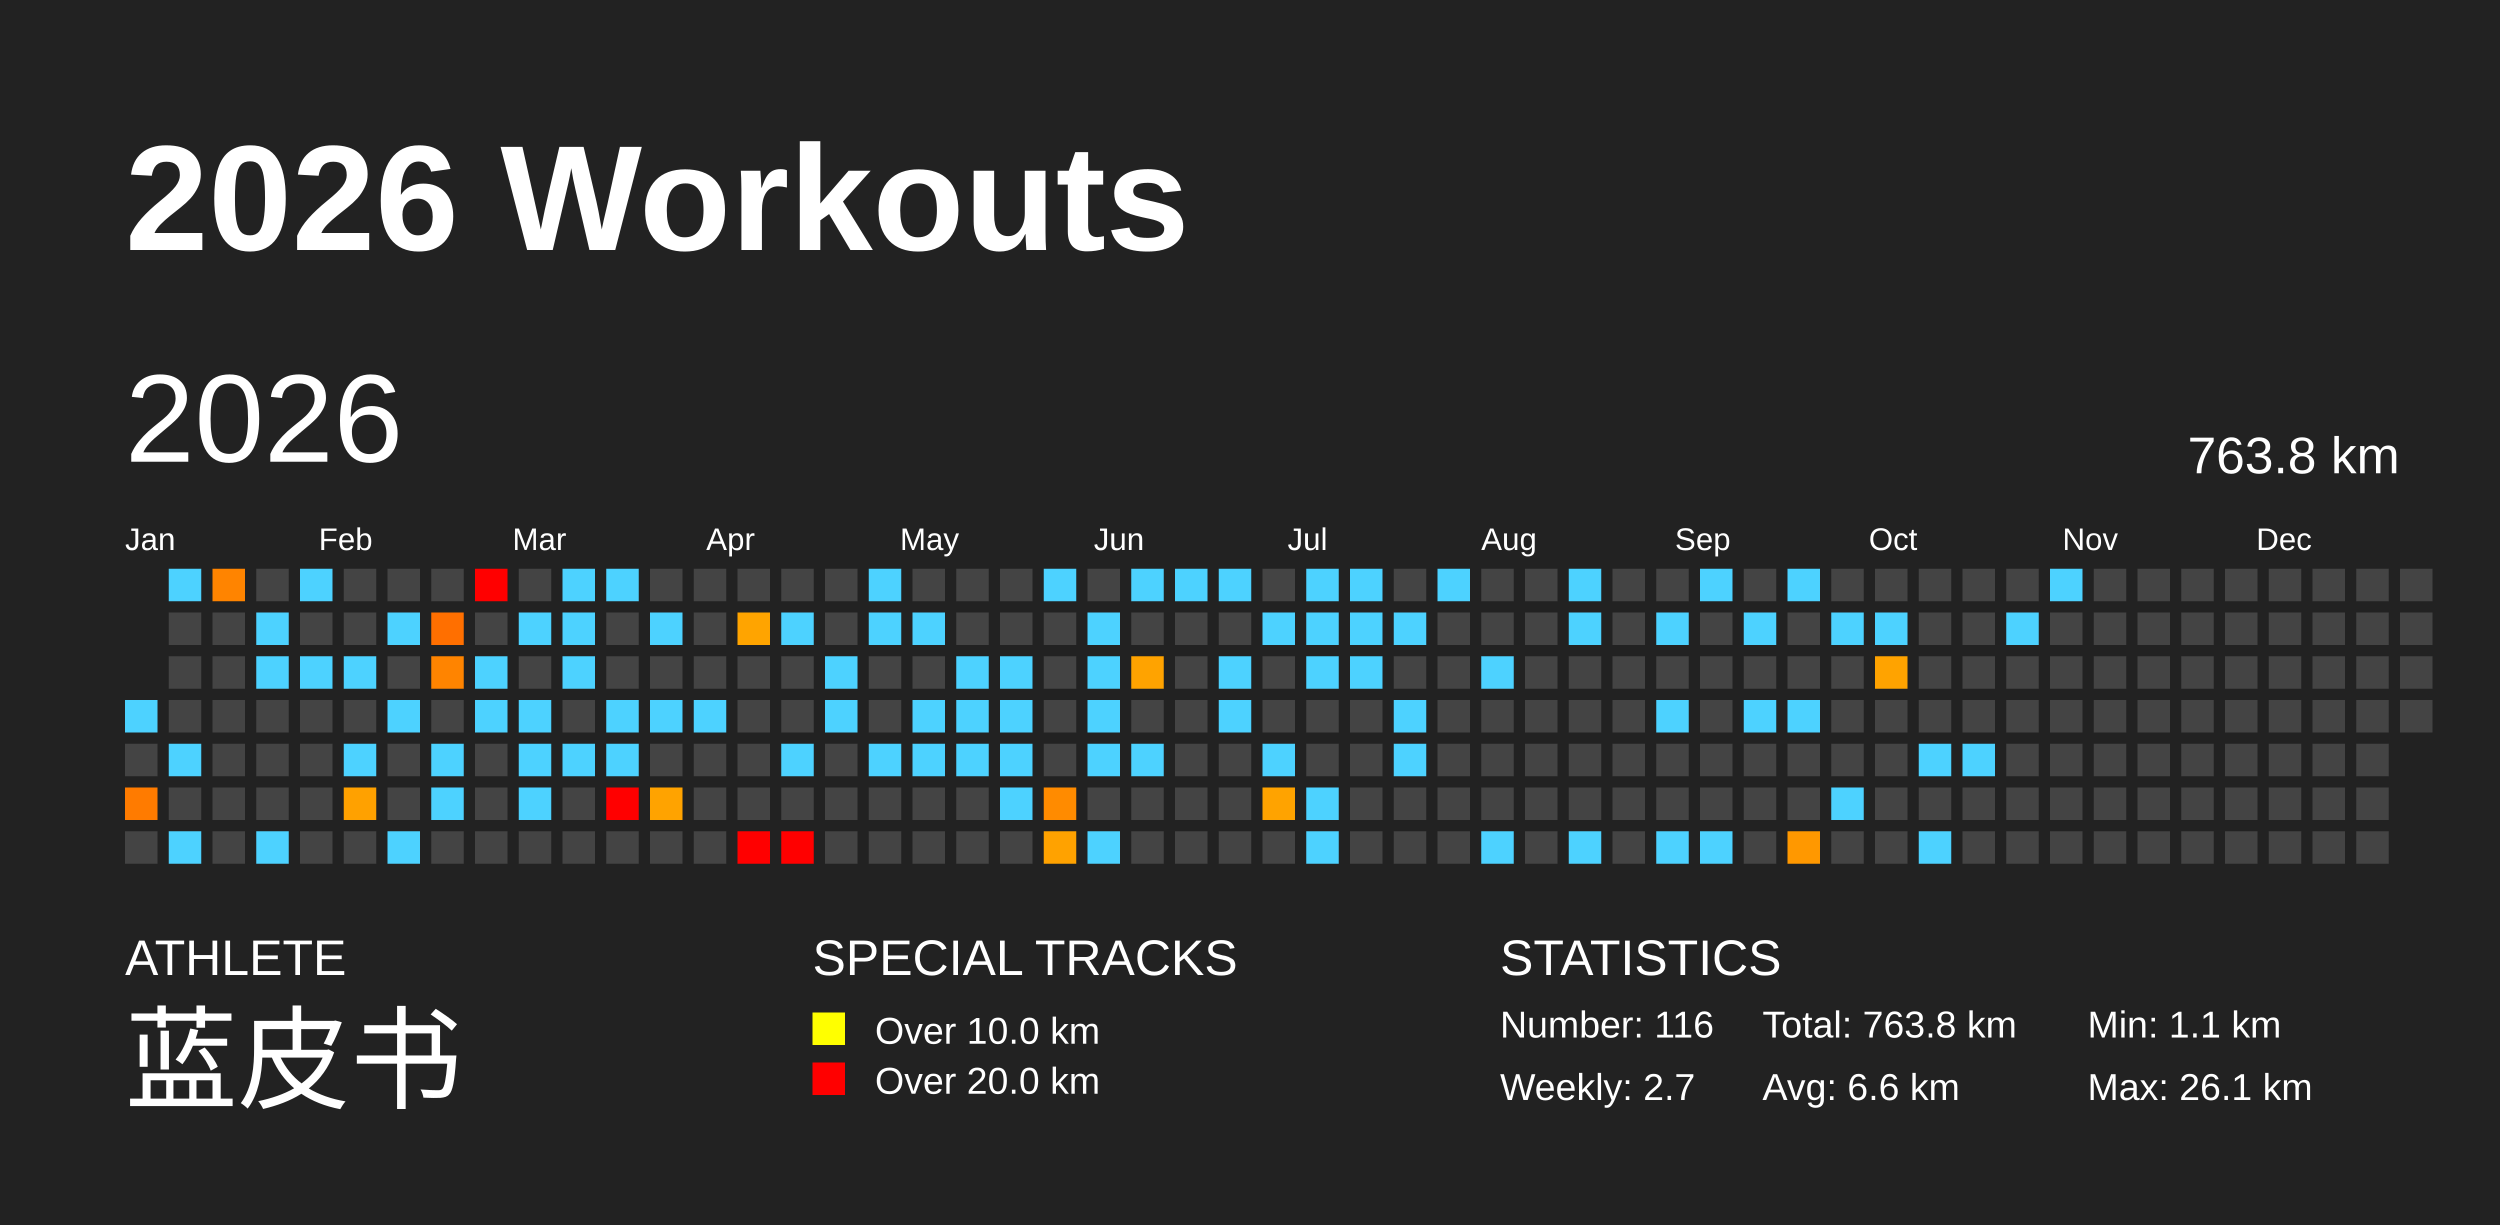
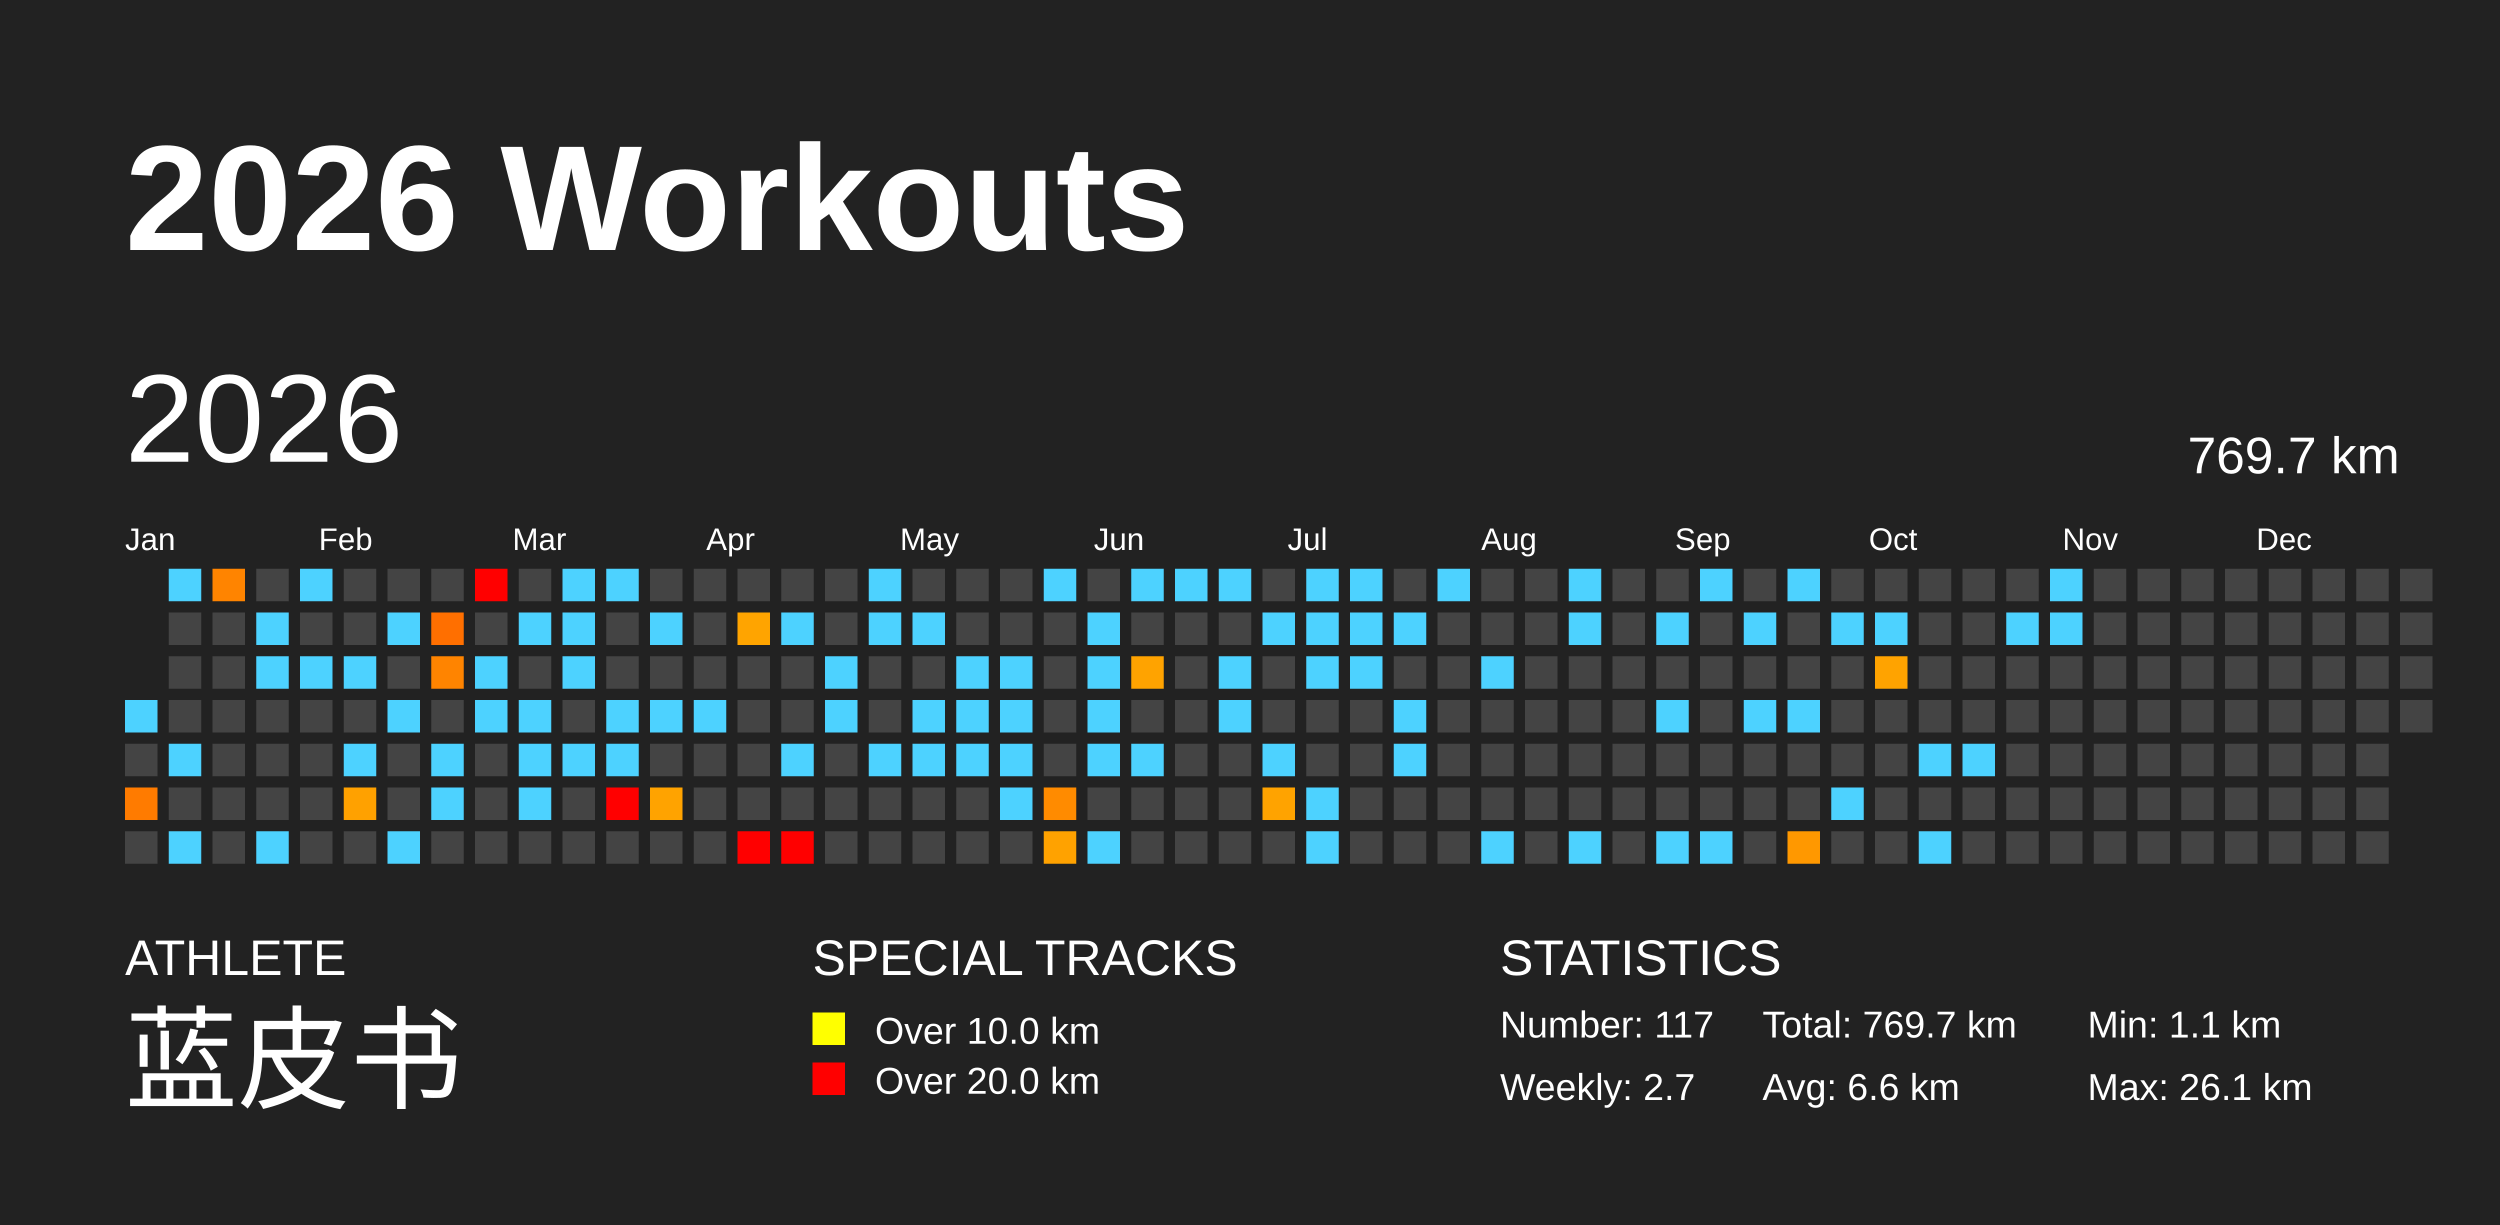
<svg xmlns="http://www.w3.org/2000/svg" baseProfile="full" height="98mm" version="1.1" viewBox="0,0,200,98" width="200mm">
  <defs />
  <rect fill="#222222" height="98" width="200" x="0" y="0" />
  <text fill="#FFFFFF" style="font-size:12px; font-family:Arial; font-weight:bold;" x="10" y="20">2026 Workouts</text>
  <text fill="#FFFFFF" style="font-size:4px; font-family:Arial" x="10" y="78">ATHLETE</text>
  <text fill="#FFFFFF" style="font-size:9px; font-family:Arial" x="10" y="88">蓝皮书</text>
  <text fill="#FFFFFF" style="font-size:4px; font-family:Arial" x="65" y="78">SPECIAL TRACKS</text>
  <rect fill="yellow" height="2.6" width="2.6" x="65" y="81" />
  <text fill="#FFFFFF" style="font-size:3px; font-family:Arial" x="70" y="83.5">Over 10.0 km</text>
  <rect fill="red" height="2.6" width="2.6" x="65" y="85" />
  <text fill="#FFFFFF" style="font-size:3px; font-family:Arial" x="70" y="87.5">Over 20.0 km</text>
  <text fill="#FFFFFF" style="font-size:4px; font-family:Arial" x="120" y="78">STATISTICS</text>
-   <text fill="#FFFFFF" style="font-size:3px; font-family:Arial" x="120" y="83">Number: 116</text>
+   <text fill="#FFFFFF" style="font-size:3px; font-family:Arial" x="120" y="83">Number: 117</text>
  <text fill="#FFFFFF" style="font-size:3px; font-family:Arial" x="120" y="88">Weekly: 2.7</text>
-   <text fill="#FFFFFF" style="font-size:3px; font-family:Arial" x="141" y="83">Total: 763.8 km</text>
+   <text fill="#FFFFFF" style="font-size:3px; font-family:Arial" x="141" y="83">Total: 769.7 km</text>
  <text fill="#FFFFFF" style="font-size:3px; font-family:Arial" x="141" y="88">Avg: 6.6 km</text>
  <text fill="#FFFFFF" style="font-size:3px; font-family:Arial" x="167" y="83">Min: 1.1 km</text>
  <text fill="#FFFFFF" style="font-size:3px; font-family:Arial" x="167" y="88">Max: 26.1 km</text>
  <text dominant-baseline="hanging" fill="#FFFFFF" style="font-size:10.0px; font-family:Arial;" x="10" y="30">2026</text>
-   <text dominant-baseline="hanging" fill="#FFFFFF" style="font-size:4.125px; font-family:Arial;" x="175" y="35">763.8 km</text>
+   <text dominant-baseline="hanging" fill="#FFFFFF" style="font-size:4.125px; font-family:Arial;" x="175" y="35">769.7 km</text>
  <text fill="#FFFFFF" style="font-size:2.5px; font-family:Arial" x="10.0" y="44">Jan</text>
  <text fill="#FFFFFF" style="font-size:2.5px; font-family:Arial" x="25.5" y="44">Feb</text>
  <text fill="#FFFFFF" style="font-size:2.5px; font-family:Arial" x="41.0" y="44">Mar</text>
  <text fill="#FFFFFF" style="font-size:2.5px; font-family:Arial" x="56.5" y="44">Apr</text>
  <text fill="#FFFFFF" style="font-size:2.5px; font-family:Arial" x="72.0" y="44">May</text>
  <text fill="#FFFFFF" style="font-size:2.5px; font-family:Arial" x="87.5" y="44">Jun</text>
  <text fill="#FFFFFF" style="font-size:2.5px; font-family:Arial" x="103.0" y="44">Jul</text>
  <text fill="#FFFFFF" style="font-size:2.5px; font-family:Arial" x="118.5" y="44">Aug</text>
  <text fill="#FFFFFF" style="font-size:2.5px; font-family:Arial" x="134.0" y="44">Sep</text>
  <text fill="#FFFFFF" style="font-size:2.5px; font-family:Arial" x="149.5" y="44">Oct</text>
  <text fill="#FFFFFF" style="font-size:2.5px; font-family:Arial" x="165.0" y="44">Nov</text>
  <text fill="#FFFFFF" style="font-size:2.5px; font-family:Arial" x="180.5" y="44">Dec</text>
  <rect fill="#4dd2ff" height="2.6" width="2.6" x="10.0" y="56.0" />
  <rect fill="#444444" height="2.6" width="2.6" x="10.0" y="59.5" />
  <rect fill="#ff7b00" height="2.6" width="2.6" x="10.0" y="63.0" />
  <rect fill="#444444" height="2.6" width="2.6" x="10.0" y="66.5" />
  <rect fill="#4dd2ff" height="2.6" width="2.6" x="13.5" y="45.5" />
  <rect fill="#444444" height="2.6" width="2.6" x="13.5" y="49.0" />
  <rect fill="#444444" height="2.6" width="2.6" x="13.5" y="52.5" />
  <rect fill="#444444" height="2.6" width="2.6" x="13.5" y="56.0" />
  <rect fill="#4dd2ff" height="2.6" width="2.6" x="13.5" y="59.5" />
  <rect fill="#444444" height="2.6" width="2.6" x="13.5" y="63.0" />
  <rect fill="#4dd2ff" height="2.6" width="2.6" x="13.5" y="66.5" />
  <rect fill="#ff8400" height="2.6" width="2.6" x="17.0" y="45.5" />
  <rect fill="#444444" height="2.6" width="2.6" x="17.0" y="49.0" />
  <rect fill="#444444" height="2.6" width="2.6" x="17.0" y="52.5" />
  <rect fill="#444444" height="2.6" width="2.6" x="17.0" y="56.0" />
  <rect fill="#444444" height="2.6" width="2.6" x="17.0" y="59.5" />
  <rect fill="#444444" height="2.6" width="2.6" x="17.0" y="63.0" />
  <rect fill="#444444" height="2.6" width="2.6" x="17.0" y="66.5" />
  <rect fill="#444444" height="2.6" width="2.6" x="20.5" y="45.5" />
  <rect fill="#4dd2ff" height="2.6" width="2.6" x="20.5" y="49.0" />
  <rect fill="#4dd2ff" height="2.6" width="2.6" x="20.5" y="52.5" />
  <rect fill="#444444" height="2.6" width="2.6" x="20.5" y="56.0" />
  <rect fill="#444444" height="2.6" width="2.6" x="20.5" y="59.5" />
  <rect fill="#444444" height="2.6" width="2.6" x="20.5" y="63.0" />
  <rect fill="#4dd2ff" height="2.6" width="2.6" x="20.5" y="66.5" />
  <rect fill="#4dd2ff" height="2.6" width="2.6" x="24.0" y="45.5" />
  <rect fill="#444444" height="2.6" width="2.6" x="24.0" y="49.0" />
  <rect fill="#4dd2ff" height="2.6" width="2.6" x="24.0" y="52.5" />
  <rect fill="#444444" height="2.6" width="2.6" x="24.0" y="56.0" />
  <rect fill="#444444" height="2.6" width="2.6" x="24.0" y="59.5" />
  <rect fill="#444444" height="2.6" width="2.6" x="24.0" y="63.0" />
  <rect fill="#444444" height="2.6" width="2.6" x="24.0" y="66.5" />
  <rect fill="#444444" height="2.6" width="2.6" x="27.5" y="45.5" />
  <rect fill="#444444" height="2.6" width="2.6" x="27.5" y="49.0" />
  <rect fill="#4dd2ff" height="2.6" width="2.6" x="27.5" y="52.5" />
  <rect fill="#444444" height="2.6" width="2.6" x="27.5" y="56.0" />
  <rect fill="#4dd2ff" height="2.6" width="2.6" x="27.5" y="59.5" />
  <rect fill="#ffa100" height="2.6" width="2.6" x="27.5" y="63.0" />
  <rect fill="#444444" height="2.6" width="2.6" x="27.5" y="66.5" />
  <rect fill="#444444" height="2.6" width="2.6" x="31.0" y="45.5" />
  <rect fill="#4dd2ff" height="2.6" width="2.6" x="31.0" y="49.0" />
  <rect fill="#444444" height="2.6" width="2.6" x="31.0" y="52.5" />
  <rect fill="#4dd2ff" height="2.6" width="2.6" x="31.0" y="56.0" />
  <rect fill="#444444" height="2.6" width="2.6" x="31.0" y="59.5" />
  <rect fill="#444444" height="2.6" width="2.6" x="31.0" y="63.0" />
  <rect fill="#4dd2ff" height="2.6" width="2.6" x="31.0" y="66.5" />
  <rect fill="#444444" height="2.6" width="2.6" x="34.5" y="45.5" />
  <rect fill="#ff6f00" height="2.6" width="2.6" x="34.5" y="49.0" />
  <rect fill="#ff8400" height="2.6" width="2.6" x="34.5" y="52.5" />
  <rect fill="#444444" height="2.6" width="2.6" x="34.5" y="56.0" />
  <rect fill="#4dd2ff" height="2.6" width="2.6" x="34.5" y="59.5" />
  <rect fill="#4dd2ff" height="2.6" width="2.6" x="34.5" y="63.0" />
  <rect fill="#444444" height="2.6" width="2.6" x="34.5" y="66.5" />
  <rect fill="red" height="2.6" width="2.6" x="38.0" y="45.5" />
  <rect fill="#444444" height="2.6" width="2.6" x="38.0" y="49.0" />
  <rect fill="#4dd2ff" height="2.6" width="2.6" x="38.0" y="52.5" />
  <rect fill="#4dd2ff" height="2.6" width="2.6" x="38.0" y="56.0" />
  <rect fill="#444444" height="2.6" width="2.6" x="38.0" y="59.5" />
  <rect fill="#444444" height="2.6" width="2.6" x="38.0" y="63.0" />
  <rect fill="#444444" height="2.6" width="2.6" x="38.0" y="66.5" />
  <rect fill="#444444" height="2.6" width="2.6" x="41.5" y="45.5" />
  <rect fill="#4dd2ff" height="2.6" width="2.6" x="41.5" y="49.0" />
  <rect fill="#444444" height="2.6" width="2.6" x="41.5" y="52.5" />
  <rect fill="#4dd2ff" height="2.6" width="2.6" x="41.5" y="56.0" />
  <rect fill="#4dd2ff" height="2.6" width="2.6" x="41.5" y="59.5" />
  <rect fill="#4dd2ff" height="2.6" width="2.6" x="41.5" y="63.0" />
  <rect fill="#444444" height="2.6" width="2.6" x="41.5" y="66.5" />
  <rect fill="#4dd2ff" height="2.6" width="2.6" x="45.0" y="45.5" />
  <rect fill="#4dd2ff" height="2.6" width="2.6" x="45.0" y="49.0" />
  <rect fill="#4dd2ff" height="2.6" width="2.6" x="45.0" y="52.5" />
  <rect fill="#444444" height="2.6" width="2.6" x="45.0" y="56.0" />
  <rect fill="#4dd2ff" height="2.6" width="2.6" x="45.0" y="59.5" />
  <rect fill="#444444" height="2.6" width="2.6" x="45.0" y="63.0" />
  <rect fill="#444444" height="2.6" width="2.6" x="45.0" y="66.5" />
  <rect fill="#4dd2ff" height="2.6" width="2.6" x="48.5" y="45.5" />
  <rect fill="#444444" height="2.6" width="2.6" x="48.5" y="49.0" />
  <rect fill="#444444" height="2.6" width="2.6" x="48.5" y="52.5" />
  <rect fill="#4dd2ff" height="2.6" width="2.6" x="48.5" y="56.0" />
  <rect fill="#4dd2ff" height="2.6" width="2.6" x="48.5" y="59.5" />
  <rect fill="red" height="2.6" width="2.6" x="48.5" y="63.0" />
  <rect fill="#444444" height="2.6" width="2.6" x="48.5" y="66.5" />
  <rect fill="#444444" height="2.6" width="2.6" x="52.0" y="45.5" />
  <rect fill="#4dd2ff" height="2.6" width="2.6" x="52.0" y="49.0" />
  <rect fill="#444444" height="2.6" width="2.6" x="52.0" y="52.5" />
  <rect fill="#4dd2ff" height="2.6" width="2.6" x="52.0" y="56.0" />
  <rect fill="#444444" height="2.6" width="2.6" x="52.0" y="59.5" />
  <rect fill="#ffa300" height="2.6" width="2.6" x="52.0" y="63.0" />
  <rect fill="#444444" height="2.6" width="2.6" x="52.0" y="66.5" />
  <rect fill="#444444" height="2.6" width="2.6" x="55.5" y="45.5" />
  <rect fill="#444444" height="2.6" width="2.6" x="55.5" y="49.0" />
  <rect fill="#444444" height="2.6" width="2.6" x="55.5" y="52.5" />
  <rect fill="#4dd2ff" height="2.6" width="2.6" x="55.5" y="56.0" />
  <rect fill="#444444" height="2.6" width="2.6" x="55.5" y="59.5" />
  <rect fill="#444444" height="2.6" width="2.6" x="55.5" y="63.0" />
  <rect fill="#444444" height="2.6" width="2.6" x="55.5" y="66.5" />
  <rect fill="#444444" height="2.6" width="2.6" x="59.0" y="45.5" />
  <rect fill="#ffa400" height="2.6" width="2.6" x="59.0" y="49.0" />
  <rect fill="#444444" height="2.6" width="2.6" x="59.0" y="52.5" />
  <rect fill="#444444" height="2.6" width="2.6" x="59.0" y="56.0" />
  <rect fill="#444444" height="2.6" width="2.6" x="59.0" y="59.5" />
  <rect fill="#444444" height="2.6" width="2.6" x="59.0" y="63.0" />
  <rect fill="red" height="2.6" width="2.6" x="59.0" y="66.5" />
  <rect fill="#444444" height="2.6" width="2.6" x="62.5" y="45.5" />
  <rect fill="#4dd2ff" height="2.6" width="2.6" x="62.5" y="49.0" />
  <rect fill="#444444" height="2.6" width="2.6" x="62.5" y="52.5" />
  <rect fill="#444444" height="2.6" width="2.6" x="62.5" y="56.0" />
  <rect fill="#4dd2ff" height="2.6" width="2.6" x="62.5" y="59.5" />
  <rect fill="#444444" height="2.6" width="2.6" x="62.5" y="63.0" />
  <rect fill="red" height="2.6" width="2.6" x="62.5" y="66.5" />
  <rect fill="#444444" height="2.6" width="2.6" x="66.0" y="45.5" />
  <rect fill="#444444" height="2.6" width="2.6" x="66.0" y="49.0" />
  <rect fill="#4dd2ff" height="2.6" width="2.6" x="66.0" y="52.5" />
  <rect fill="#4dd2ff" height="2.6" width="2.6" x="66.0" y="56.0" />
  <rect fill="#444444" height="2.6" width="2.6" x="66.0" y="59.5" />
  <rect fill="#444444" height="2.6" width="2.6" x="66.0" y="63.0" />
  <rect fill="#444444" height="2.6" width="2.6" x="66.0" y="66.5" />
  <rect fill="#4dd2ff" height="2.6" width="2.6" x="69.5" y="45.5" />
  <rect fill="#4dd2ff" height="2.6" width="2.6" x="69.5" y="49.0" />
  <rect fill="#444444" height="2.6" width="2.6" x="69.5" y="52.5" />
  <rect fill="#444444" height="2.6" width="2.6" x="69.5" y="56.0" />
  <rect fill="#4dd2ff" height="2.6" width="2.6" x="69.5" y="59.5" />
  <rect fill="#444444" height="2.6" width="2.6" x="69.5" y="63.0" />
  <rect fill="#444444" height="2.6" width="2.6" x="69.5" y="66.5" />
  <rect fill="#444444" height="2.6" width="2.6" x="73.0" y="45.5" />
  <rect fill="#4dd2ff" height="2.6" width="2.6" x="73.0" y="49.0" />
  <rect fill="#444444" height="2.6" width="2.6" x="73.0" y="52.5" />
  <rect fill="#4dd2ff" height="2.6" width="2.6" x="73.0" y="56.0" />
  <rect fill="#4dd2ff" height="2.6" width="2.6" x="73.0" y="59.5" />
  <rect fill="#444444" height="2.6" width="2.6" x="73.0" y="63.0" />
  <rect fill="#444444" height="2.6" width="2.6" x="73.0" y="66.5" />
  <rect fill="#444444" height="2.6" width="2.6" x="76.5" y="45.5" />
  <rect fill="#444444" height="2.6" width="2.6" x="76.5" y="49.0" />
  <rect fill="#4dd2ff" height="2.6" width="2.6" x="76.5" y="52.5" />
  <rect fill="#4dd2ff" height="2.6" width="2.6" x="76.5" y="56.0" />
  <rect fill="#4dd2ff" height="2.6" width="2.6" x="76.5" y="59.5" />
  <rect fill="#444444" height="2.6" width="2.6" x="76.5" y="63.0" />
  <rect fill="#444444" height="2.6" width="2.6" x="76.5" y="66.5" />
  <rect fill="#444444" height="2.6" width="2.6" x="80.0" y="45.5" />
  <rect fill="#444444" height="2.6" width="2.6" x="80.0" y="49.0" />
  <rect fill="#4dd2ff" height="2.6" width="2.6" x="80.0" y="52.5" />
  <rect fill="#4dd2ff" height="2.6" width="2.6" x="80.0" y="56.0" />
  <rect fill="#4dd2ff" height="2.6" width="2.6" x="80.0" y="59.5" />
  <rect fill="#4dd2ff" height="2.6" width="2.6" x="80.0" y="63.0" />
  <rect fill="#444444" height="2.6" width="2.6" x="80.0" y="66.5" />
  <rect fill="#4dd2ff" height="2.6" width="2.6" x="83.5" y="45.5" />
  <rect fill="#444444" height="2.6" width="2.6" x="83.5" y="49.0" />
  <rect fill="#444444" height="2.6" width="2.6" x="83.5" y="52.5" />
  <rect fill="#444444" height="2.6" width="2.6" x="83.5" y="56.0" />
  <rect fill="#444444" height="2.6" width="2.6" x="83.5" y="59.5" />
  <rect fill="#ff8b00" height="2.6" width="2.6" x="83.5" y="63.0" />
  <rect fill="#ffa200" height="2.6" width="2.6" x="83.5" y="66.5" />
  <rect fill="#444444" height="2.6" width="2.6" x="87.0" y="45.5" />
  <rect fill="#4dd2ff" height="2.6" width="2.6" x="87.0" y="49.0" />
  <rect fill="#4dd2ff" height="2.6" width="2.6" x="87.0" y="52.5" />
  <rect fill="#4dd2ff" height="2.6" width="2.6" x="87.0" y="56.0" />
  <rect fill="#4dd2ff" height="2.6" width="2.6" x="87.0" y="59.5" />
  <rect fill="#444444" height="2.6" width="2.6" x="87.0" y="63.0" />
  <rect fill="#4dd2ff" height="2.6" width="2.6" x="87.0" y="66.5" />
  <rect fill="#4dd2ff" height="2.6" width="2.6" x="90.5" y="45.5" />
  <rect fill="#444444" height="2.6" width="2.6" x="90.5" y="49.0" />
  <rect fill="#ffa300" height="2.6" width="2.6" x="90.5" y="52.5" />
  <rect fill="#444444" height="2.6" width="2.6" x="90.5" y="56.0" />
  <rect fill="#4dd2ff" height="2.6" width="2.6" x="90.5" y="59.5" />
  <rect fill="#444444" height="2.6" width="2.6" x="90.5" y="63.0" />
  <rect fill="#444444" height="2.6" width="2.6" x="90.5" y="66.5" />
  <rect fill="#4dd2ff" height="2.6" width="2.6" x="94.0" y="45.5" />
  <rect fill="#444444" height="2.6" width="2.6" x="94.0" y="49.0" />
  <rect fill="#444444" height="2.6" width="2.6" x="94.0" y="52.5" />
  <rect fill="#444444" height="2.6" width="2.6" x="94.0" y="56.0" />
  <rect fill="#444444" height="2.6" width="2.6" x="94.0" y="59.5" />
  <rect fill="#444444" height="2.6" width="2.6" x="94.0" y="63.0" />
  <rect fill="#444444" height="2.6" width="2.6" x="94.0" y="66.5" />
  <rect fill="#4dd2ff" height="2.6" width="2.6" x="97.5" y="45.5" />
  <rect fill="#444444" height="2.6" width="2.6" x="97.5" y="49.0" />
  <rect fill="#4dd2ff" height="2.6" width="2.6" x="97.5" y="52.5" />
  <rect fill="#4dd2ff" height="2.6" width="2.6" x="97.5" y="56.0" />
  <rect fill="#444444" height="2.6" width="2.6" x="97.5" y="59.5" />
  <rect fill="#444444" height="2.6" width="2.6" x="97.5" y="63.0" />
  <rect fill="#444444" height="2.6" width="2.6" x="97.5" y="66.5" />
  <rect fill="#444444" height="2.6" width="2.6" x="101.0" y="45.5" />
  <rect fill="#4dd2ff" height="2.6" width="2.6" x="101.0" y="49.0" />
  <rect fill="#444444" height="2.6" width="2.6" x="101.0" y="52.5" />
  <rect fill="#444444" height="2.6" width="2.6" x="101.0" y="56.0" />
  <rect fill="#4dd2ff" height="2.6" width="2.6" x="101.0" y="59.5" />
  <rect fill="#ffa300" height="2.6" width="2.6" x="101.0" y="63.0" />
  <rect fill="#444444" height="2.6" width="2.6" x="101.0" y="66.5" />
  <rect fill="#4dd2ff" height="2.6" width="2.6" x="104.5" y="45.5" />
  <rect fill="#4dd2ff" height="2.6" width="2.6" x="104.5" y="49.0" />
  <rect fill="#4dd2ff" height="2.6" width="2.6" x="104.5" y="52.5" />
  <rect fill="#444444" height="2.6" width="2.6" x="104.5" y="56.0" />
  <rect fill="#444444" height="2.6" width="2.6" x="104.5" y="59.5" />
  <rect fill="#4dd2ff" height="2.6" width="2.6" x="104.5" y="63.0" />
  <rect fill="#4dd2ff" height="2.6" width="2.6" x="104.5" y="66.5" />
  <rect fill="#4dd2ff" height="2.6" width="2.6" x="108.0" y="45.5" />
  <rect fill="#4dd2ff" height="2.6" width="2.6" x="108.0" y="49.0" />
  <rect fill="#4dd2ff" height="2.6" width="2.6" x="108.0" y="52.5" />
  <rect fill="#444444" height="2.6" width="2.6" x="108.0" y="56.0" />
  <rect fill="#444444" height="2.6" width="2.6" x="108.0" y="59.5" />
  <rect fill="#444444" height="2.6" width="2.6" x="108.0" y="63.0" />
  <rect fill="#444444" height="2.6" width="2.6" x="108.0" y="66.5" />
  <rect fill="#444444" height="2.6" width="2.6" x="111.5" y="45.5" />
  <rect fill="#4dd2ff" height="2.6" width="2.6" x="111.5" y="49.0" />
  <rect fill="#444444" height="2.6" width="2.6" x="111.5" y="52.5" />
  <rect fill="#4dd2ff" height="2.6" width="2.6" x="111.5" y="56.0" />
  <rect fill="#4dd2ff" height="2.6" width="2.6" x="111.5" y="59.5" />
  <rect fill="#444444" height="2.6" width="2.6" x="111.5" y="63.0" />
  <rect fill="#444444" height="2.6" width="2.6" x="111.5" y="66.5" />
  <rect fill="#4dd2ff" height="2.6" width="2.6" x="115.0" y="45.5" />
  <rect fill="#444444" height="2.6" width="2.6" x="115.0" y="49.0" />
  <rect fill="#444444" height="2.6" width="2.6" x="115.0" y="52.5" />
  <rect fill="#444444" height="2.6" width="2.6" x="115.0" y="56.0" />
  <rect fill="#444444" height="2.6" width="2.6" x="115.0" y="59.5" />
  <rect fill="#444444" height="2.6" width="2.6" x="115.0" y="63.0" />
  <rect fill="#444444" height="2.6" width="2.6" x="115.0" y="66.5" />
  <rect fill="#444444" height="2.6" width="2.6" x="118.5" y="45.5" />
  <rect fill="#444444" height="2.6" width="2.6" x="118.5" y="49.0" />
  <rect fill="#4dd2ff" height="2.6" width="2.6" x="118.5" y="52.5" />
  <rect fill="#444444" height="2.6" width="2.6" x="118.5" y="56.0" />
  <rect fill="#444444" height="2.6" width="2.6" x="118.5" y="59.5" />
  <rect fill="#444444" height="2.6" width="2.6" x="118.5" y="63.0" />
  <rect fill="#4dd2ff" height="2.6" width="2.6" x="118.5" y="66.5" />
  <rect fill="#444444" height="2.6" width="2.6" x="122.0" y="45.5" />
  <rect fill="#444444" height="2.6" width="2.6" x="122.0" y="49.0" />
  <rect fill="#444444" height="2.6" width="2.6" x="122.0" y="52.5" />
  <rect fill="#444444" height="2.6" width="2.6" x="122.0" y="56.0" />
  <rect fill="#444444" height="2.6" width="2.6" x="122.0" y="59.5" />
  <rect fill="#444444" height="2.6" width="2.6" x="122.0" y="63.0" />
  <rect fill="#444444" height="2.6" width="2.6" x="122.0" y="66.5" />
  <rect fill="#4dd2ff" height="2.6" width="2.6" x="125.5" y="45.5" />
  <rect fill="#4dd2ff" height="2.6" width="2.6" x="125.5" y="49.0" />
  <rect fill="#444444" height="2.6" width="2.6" x="125.5" y="52.5" />
  <rect fill="#444444" height="2.6" width="2.6" x="125.5" y="56.0" />
  <rect fill="#444444" height="2.6" width="2.6" x="125.5" y="59.5" />
  <rect fill="#444444" height="2.6" width="2.6" x="125.5" y="63.0" />
  <rect fill="#4dd2ff" height="2.6" width="2.6" x="125.5" y="66.5" />
  <rect fill="#444444" height="2.6" width="2.6" x="129.0" y="45.5" />
  <rect fill="#444444" height="2.6" width="2.6" x="129.0" y="49.0" />
  <rect fill="#444444" height="2.6" width="2.6" x="129.0" y="52.5" />
  <rect fill="#444444" height="2.6" width="2.6" x="129.0" y="56.0" />
  <rect fill="#444444" height="2.6" width="2.6" x="129.0" y="59.5" />
  <rect fill="#444444" height="2.6" width="2.6" x="129.0" y="63.0" />
  <rect fill="#444444" height="2.6" width="2.6" x="129.0" y="66.5" />
  <rect fill="#444444" height="2.6" width="2.6" x="132.5" y="45.5" />
  <rect fill="#4dd2ff" height="2.6" width="2.6" x="132.5" y="49.0" />
  <rect fill="#444444" height="2.6" width="2.6" x="132.5" y="52.5" />
  <rect fill="#4dd2ff" height="2.6" width="2.6" x="132.5" y="56.0" />
  <rect fill="#444444" height="2.6" width="2.6" x="132.5" y="59.5" />
  <rect fill="#444444" height="2.6" width="2.6" x="132.5" y="63.0" />
  <rect fill="#4dd2ff" height="2.6" width="2.6" x="132.5" y="66.5" />
  <rect fill="#4dd2ff" height="2.6" width="2.6" x="136.0" y="45.5" />
  <rect fill="#444444" height="2.6" width="2.6" x="136.0" y="49.0" />
  <rect fill="#444444" height="2.6" width="2.6" x="136.0" y="52.5" />
  <rect fill="#444444" height="2.6" width="2.6" x="136.0" y="56.0" />
  <rect fill="#444444" height="2.6" width="2.6" x="136.0" y="59.5" />
  <rect fill="#444444" height="2.6" width="2.6" x="136.0" y="63.0" />
  <rect fill="#4dd2ff" height="2.6" width="2.6" x="136.0" y="66.5" />
  <rect fill="#444444" height="2.6" width="2.6" x="139.5" y="45.5" />
  <rect fill="#4dd2ff" height="2.6" width="2.6" x="139.5" y="49.0" />
  <rect fill="#444444" height="2.6" width="2.6" x="139.5" y="52.5" />
  <rect fill="#4dd2ff" height="2.6" width="2.6" x="139.5" y="56.0" />
  <rect fill="#444444" height="2.6" width="2.6" x="139.5" y="59.5" />
  <rect fill="#444444" height="2.6" width="2.6" x="139.5" y="63.0" />
  <rect fill="#444444" height="2.6" width="2.6" x="139.5" y="66.5" />
  <rect fill="#4dd2ff" height="2.6" width="2.6" x="143.0" y="45.5" />
  <rect fill="#444444" height="2.6" width="2.6" x="143.0" y="49.0" />
  <rect fill="#444444" height="2.6" width="2.6" x="143.0" y="52.5" />
  <rect fill="#4dd2ff" height="2.6" width="2.6" x="143.0" y="56.0" />
  <rect fill="#444444" height="2.6" width="2.6" x="143.0" y="59.5" />
  <rect fill="#444444" height="2.6" width="2.6" x="143.0" y="63.0" />
  <rect fill="#ff9800" height="2.6" width="2.6" x="143.0" y="66.5" />
  <rect fill="#444444" height="2.6" width="2.6" x="146.5" y="45.5" />
  <rect fill="#4dd2ff" height="2.6" width="2.6" x="146.5" y="49.0" />
  <rect fill="#444444" height="2.6" width="2.6" x="146.5" y="52.5" />
  <rect fill="#444444" height="2.6" width="2.6" x="146.5" y="56.0" />
  <rect fill="#444444" height="2.6" width="2.6" x="146.5" y="59.5" />
  <rect fill="#4dd2ff" height="2.6" width="2.6" x="146.5" y="63.0" />
  <rect fill="#444444" height="2.6" width="2.6" x="146.5" y="66.5" />
  <rect fill="#444444" height="2.6" width="2.6" x="150.0" y="45.5" />
  <rect fill="#4dd2ff" height="2.6" width="2.6" x="150.0" y="49.0" />
  <rect fill="#ffa300" height="2.6" width="2.6" x="150.0" y="52.5" />
  <rect fill="#444444" height="2.6" width="2.6" x="150.0" y="56.0" />
  <rect fill="#444444" height="2.6" width="2.6" x="150.0" y="59.5" />
  <rect fill="#444444" height="2.6" width="2.6" x="150.0" y="63.0" />
  <rect fill="#444444" height="2.6" width="2.6" x="150.0" y="66.5" />
  <rect fill="#444444" height="2.6" width="2.6" x="153.5" y="45.5" />
  <rect fill="#444444" height="2.6" width="2.6" x="153.5" y="49.0" />
  <rect fill="#444444" height="2.6" width="2.6" x="153.5" y="52.5" />
  <rect fill="#444444" height="2.6" width="2.6" x="153.5" y="56.0" />
  <rect fill="#4dd2ff" height="2.6" width="2.6" x="153.5" y="59.5" />
  <rect fill="#444444" height="2.6" width="2.6" x="153.5" y="63.0" />
  <rect fill="#4dd2ff" height="2.6" width="2.6" x="153.5" y="66.5" />
  <rect fill="#444444" height="2.6" width="2.6" x="157.0" y="45.5" />
  <rect fill="#444444" height="2.6" width="2.6" x="157.0" y="49.0" />
  <rect fill="#444444" height="2.6" width="2.6" x="157.0" y="52.5" />
  <rect fill="#444444" height="2.6" width="2.6" x="157.0" y="56.0" />
  <rect fill="#4dd2ff" height="2.6" width="2.6" x="157.0" y="59.5" />
  <rect fill="#444444" height="2.6" width="2.6" x="157.0" y="63.0" />
  <rect fill="#444444" height="2.6" width="2.6" x="157.0" y="66.5" />
  <rect fill="#444444" height="2.6" width="2.6" x="160.5" y="45.5" />
  <rect fill="#4dd2ff" height="2.6" width="2.6" x="160.5" y="49.0" />
  <rect fill="#444444" height="2.6" width="2.6" x="160.5" y="52.5" />
  <rect fill="#444444" height="2.6" width="2.6" x="160.5" y="56.0" />
  <rect fill="#444444" height="2.6" width="2.6" x="160.5" y="59.5" />
  <rect fill="#444444" height="2.6" width="2.6" x="160.5" y="63.0" />
  <rect fill="#444444" height="2.6" width="2.6" x="160.5" y="66.5" />
  <rect fill="#4dd2ff" height="2.6" width="2.6" x="164.0" y="45.5" />
-   <rect fill="#444444" height="2.6" width="2.6" x="164.0" y="49.0" />
+   <rect fill="#4dd2ff" height="2.6" width="2.6" x="164.0" y="49.0" />
  <rect fill="#444444" height="2.6" width="2.6" x="164.0" y="52.5" />
  <rect fill="#444444" height="2.6" width="2.6" x="164.0" y="56.0" />
  <rect fill="#444444" height="2.6" width="2.6" x="164.0" y="59.5" />
  <rect fill="#444444" height="2.6" width="2.6" x="164.0" y="63.0" />
  <rect fill="#444444" height="2.6" width="2.6" x="164.0" y="66.5" />
  <rect fill="#444444" height="2.6" width="2.6" x="167.5" y="45.5" />
  <rect fill="#444444" height="2.6" width="2.6" x="167.5" y="49.0" />
  <rect fill="#444444" height="2.6" width="2.6" x="167.5" y="52.5" />
  <rect fill="#444444" height="2.6" width="2.6" x="167.5" y="56.0" />
  <rect fill="#444444" height="2.6" width="2.6" x="167.5" y="59.5" />
  <rect fill="#444444" height="2.6" width="2.6" x="167.5" y="63.0" />
  <rect fill="#444444" height="2.6" width="2.6" x="167.5" y="66.5" />
  <rect fill="#444444" height="2.6" width="2.6" x="171.0" y="45.5" />
  <rect fill="#444444" height="2.6" width="2.6" x="171.0" y="49.0" />
  <rect fill="#444444" height="2.6" width="2.6" x="171.0" y="52.5" />
  <rect fill="#444444" height="2.6" width="2.6" x="171.0" y="56.0" />
  <rect fill="#444444" height="2.6" width="2.6" x="171.0" y="59.5" />
  <rect fill="#444444" height="2.6" width="2.6" x="171.0" y="63.0" />
  <rect fill="#444444" height="2.6" width="2.6" x="171.0" y="66.5" />
  <rect fill="#444444" height="2.6" width="2.6" x="174.5" y="45.5" />
  <rect fill="#444444" height="2.6" width="2.6" x="174.5" y="49.0" />
  <rect fill="#444444" height="2.6" width="2.6" x="174.5" y="52.5" />
  <rect fill="#444444" height="2.6" width="2.6" x="174.5" y="56.0" />
  <rect fill="#444444" height="2.6" width="2.6" x="174.5" y="59.5" />
  <rect fill="#444444" height="2.6" width="2.6" x="174.5" y="63.0" />
  <rect fill="#444444" height="2.6" width="2.6" x="174.5" y="66.5" />
  <rect fill="#444444" height="2.6" width="2.6" x="178.0" y="45.5" />
  <rect fill="#444444" height="2.6" width="2.6" x="178.0" y="49.0" />
  <rect fill="#444444" height="2.6" width="2.6" x="178.0" y="52.5" />
  <rect fill="#444444" height="2.6" width="2.6" x="178.0" y="56.0" />
  <rect fill="#444444" height="2.6" width="2.6" x="178.0" y="59.5" />
  <rect fill="#444444" height="2.6" width="2.6" x="178.0" y="63.0" />
  <rect fill="#444444" height="2.6" width="2.6" x="178.0" y="66.5" />
  <rect fill="#444444" height="2.6" width="2.6" x="181.5" y="45.5" />
  <rect fill="#444444" height="2.6" width="2.6" x="181.5" y="49.0" />
  <rect fill="#444444" height="2.6" width="2.6" x="181.5" y="52.5" />
  <rect fill="#444444" height="2.6" width="2.6" x="181.5" y="56.0" />
  <rect fill="#444444" height="2.6" width="2.6" x="181.5" y="59.5" />
  <rect fill="#444444" height="2.6" width="2.6" x="181.5" y="63.0" />
  <rect fill="#444444" height="2.6" width="2.6" x="181.5" y="66.5" />
  <rect fill="#444444" height="2.6" width="2.6" x="185.0" y="45.5" />
  <rect fill="#444444" height="2.6" width="2.6" x="185.0" y="49.0" />
  <rect fill="#444444" height="2.6" width="2.6" x="185.0" y="52.5" />
  <rect fill="#444444" height="2.6" width="2.6" x="185.0" y="56.0" />
  <rect fill="#444444" height="2.6" width="2.6" x="185.0" y="59.5" />
  <rect fill="#444444" height="2.6" width="2.6" x="185.0" y="63.0" />
  <rect fill="#444444" height="2.6" width="2.6" x="185.0" y="66.5" />
  <rect fill="#444444" height="2.6" width="2.6" x="188.5" y="45.5" />
  <rect fill="#444444" height="2.6" width="2.6" x="188.5" y="49.0" />
  <rect fill="#444444" height="2.6" width="2.6" x="188.5" y="52.5" />
  <rect fill="#444444" height="2.6" width="2.6" x="188.5" y="56.0" />
  <rect fill="#444444" height="2.6" width="2.6" x="188.5" y="59.5" />
  <rect fill="#444444" height="2.6" width="2.6" x="188.5" y="63.0" />
  <rect fill="#444444" height="2.6" width="2.6" x="188.5" y="66.5" />
  <rect fill="#444444" height="2.6" width="2.6" x="192.0" y="45.5" />
  <rect fill="#444444" height="2.6" width="2.6" x="192.0" y="49.0" />
  <rect fill="#444444" height="2.6" width="2.6" x="192.0" y="52.5" />
  <rect fill="#444444" height="2.6" width="2.6" x="192.0" y="56.0" />
</svg>
